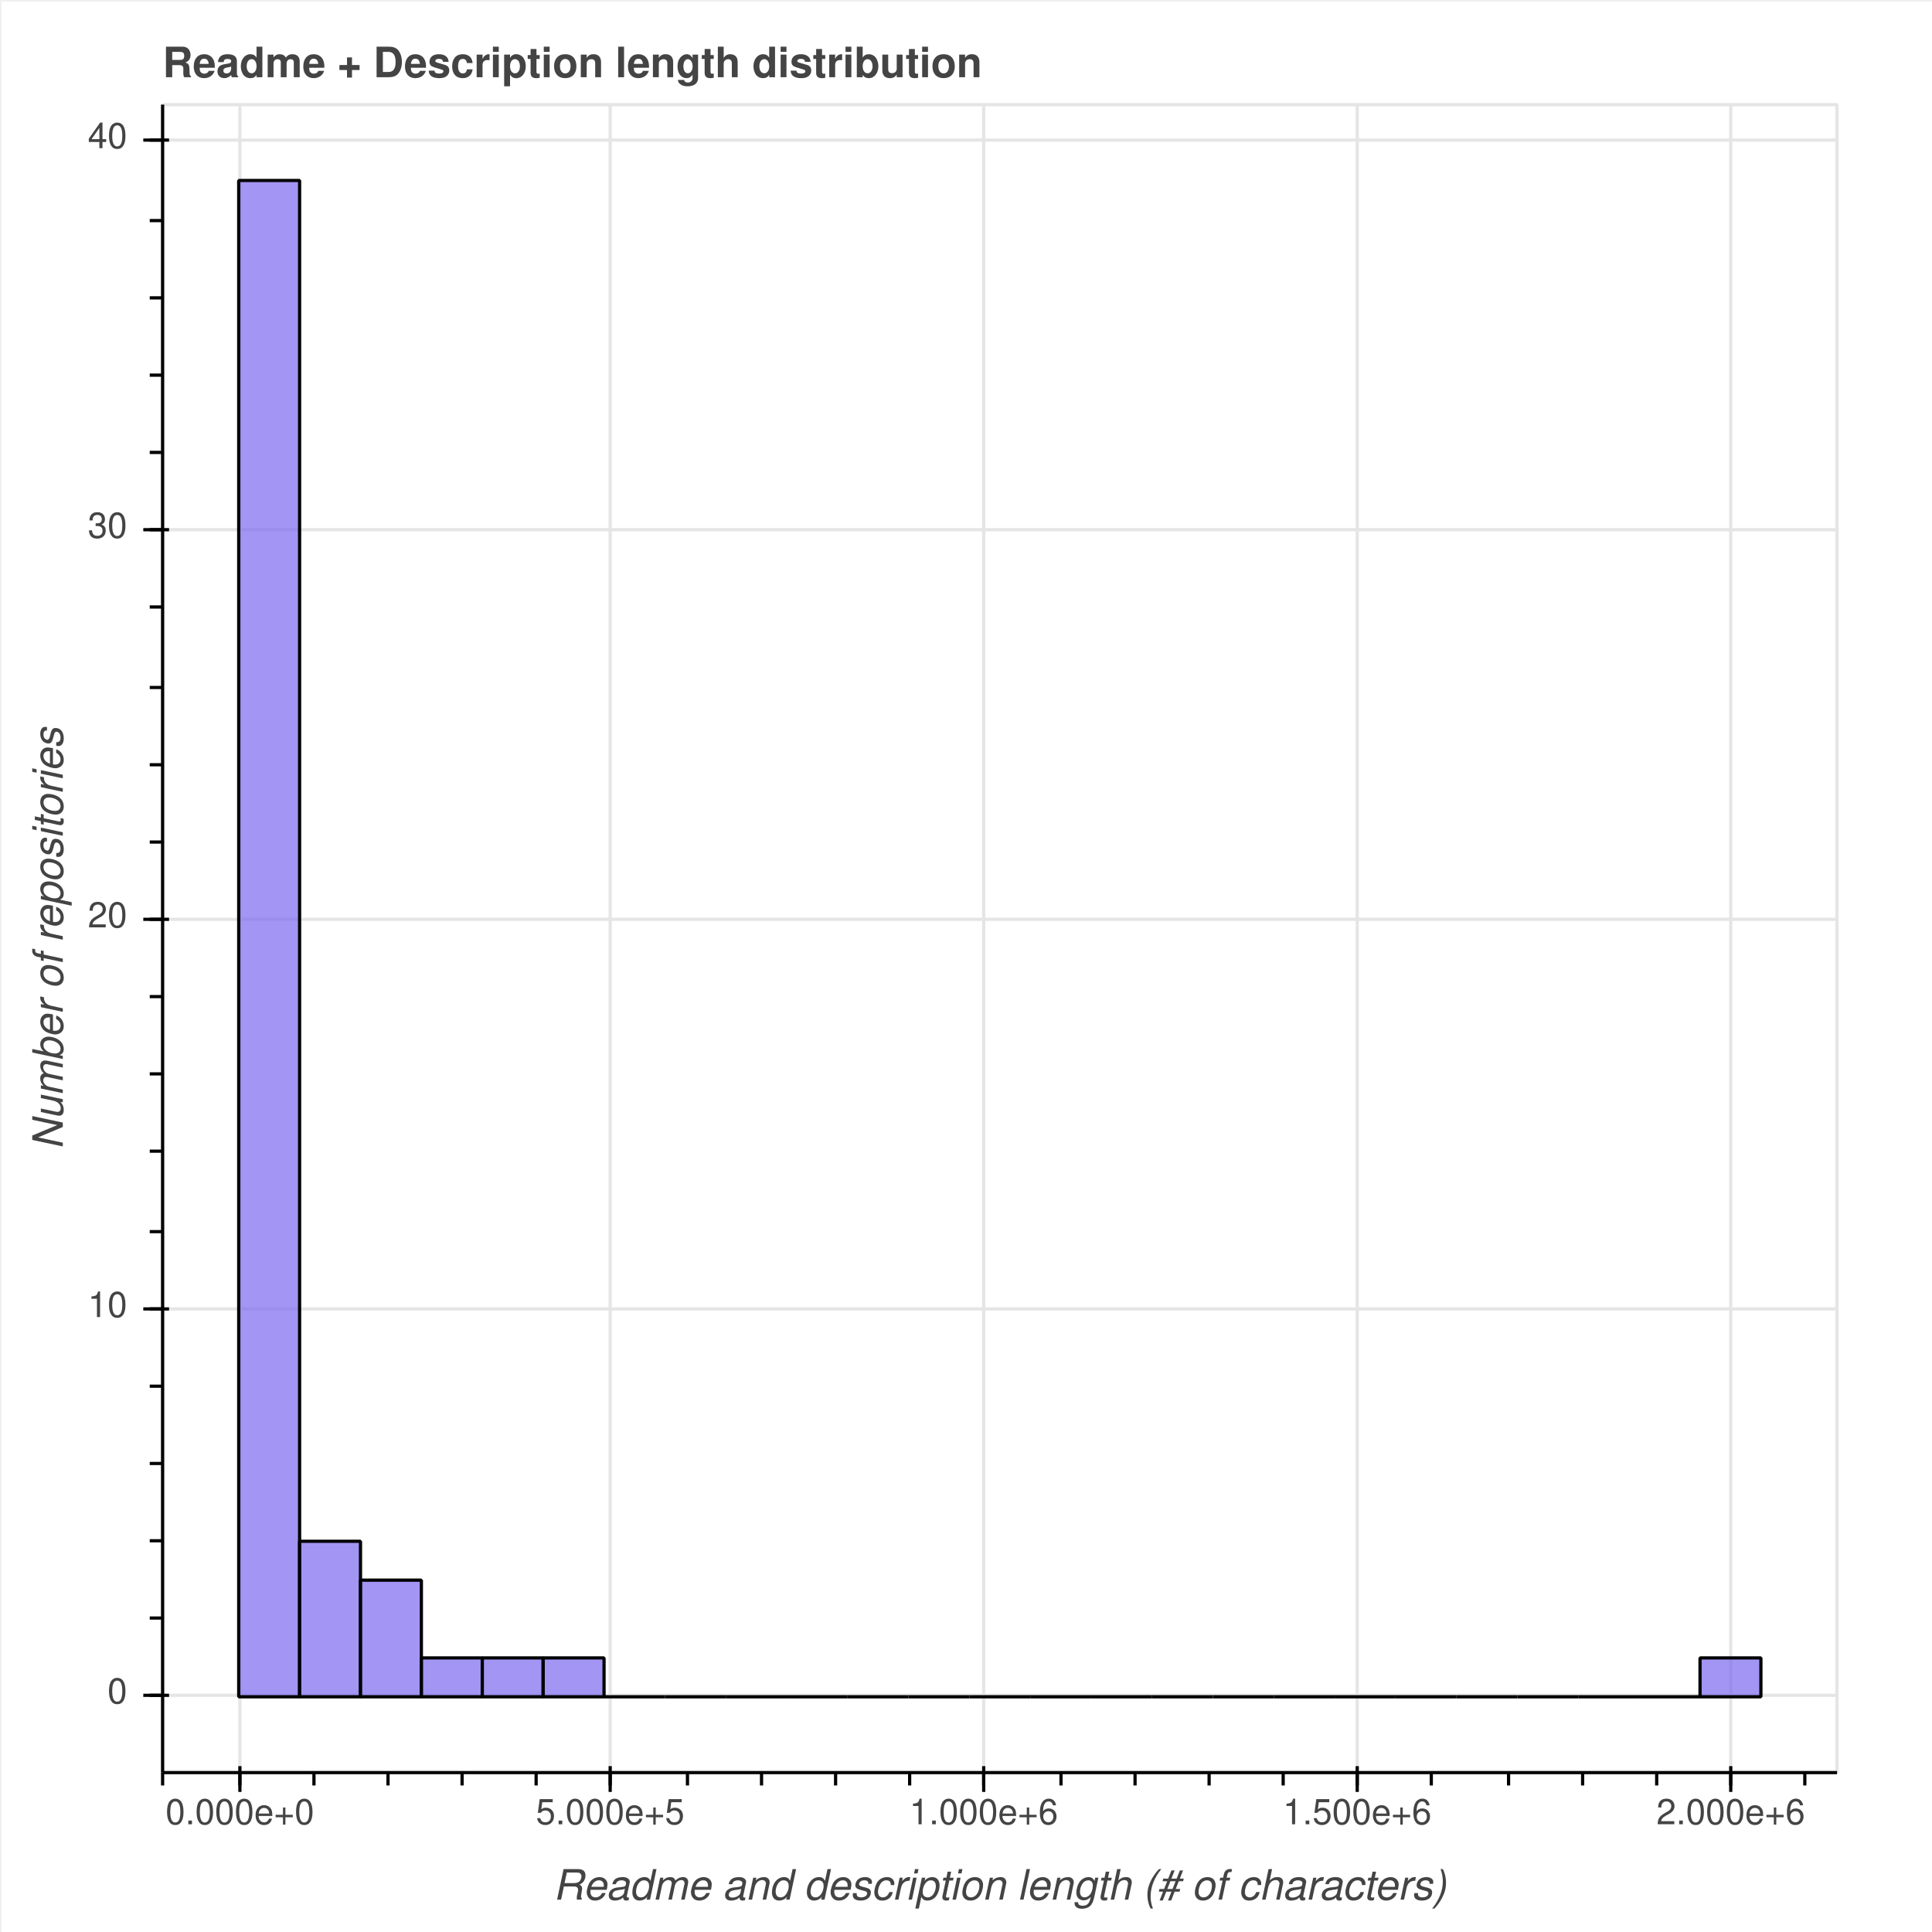
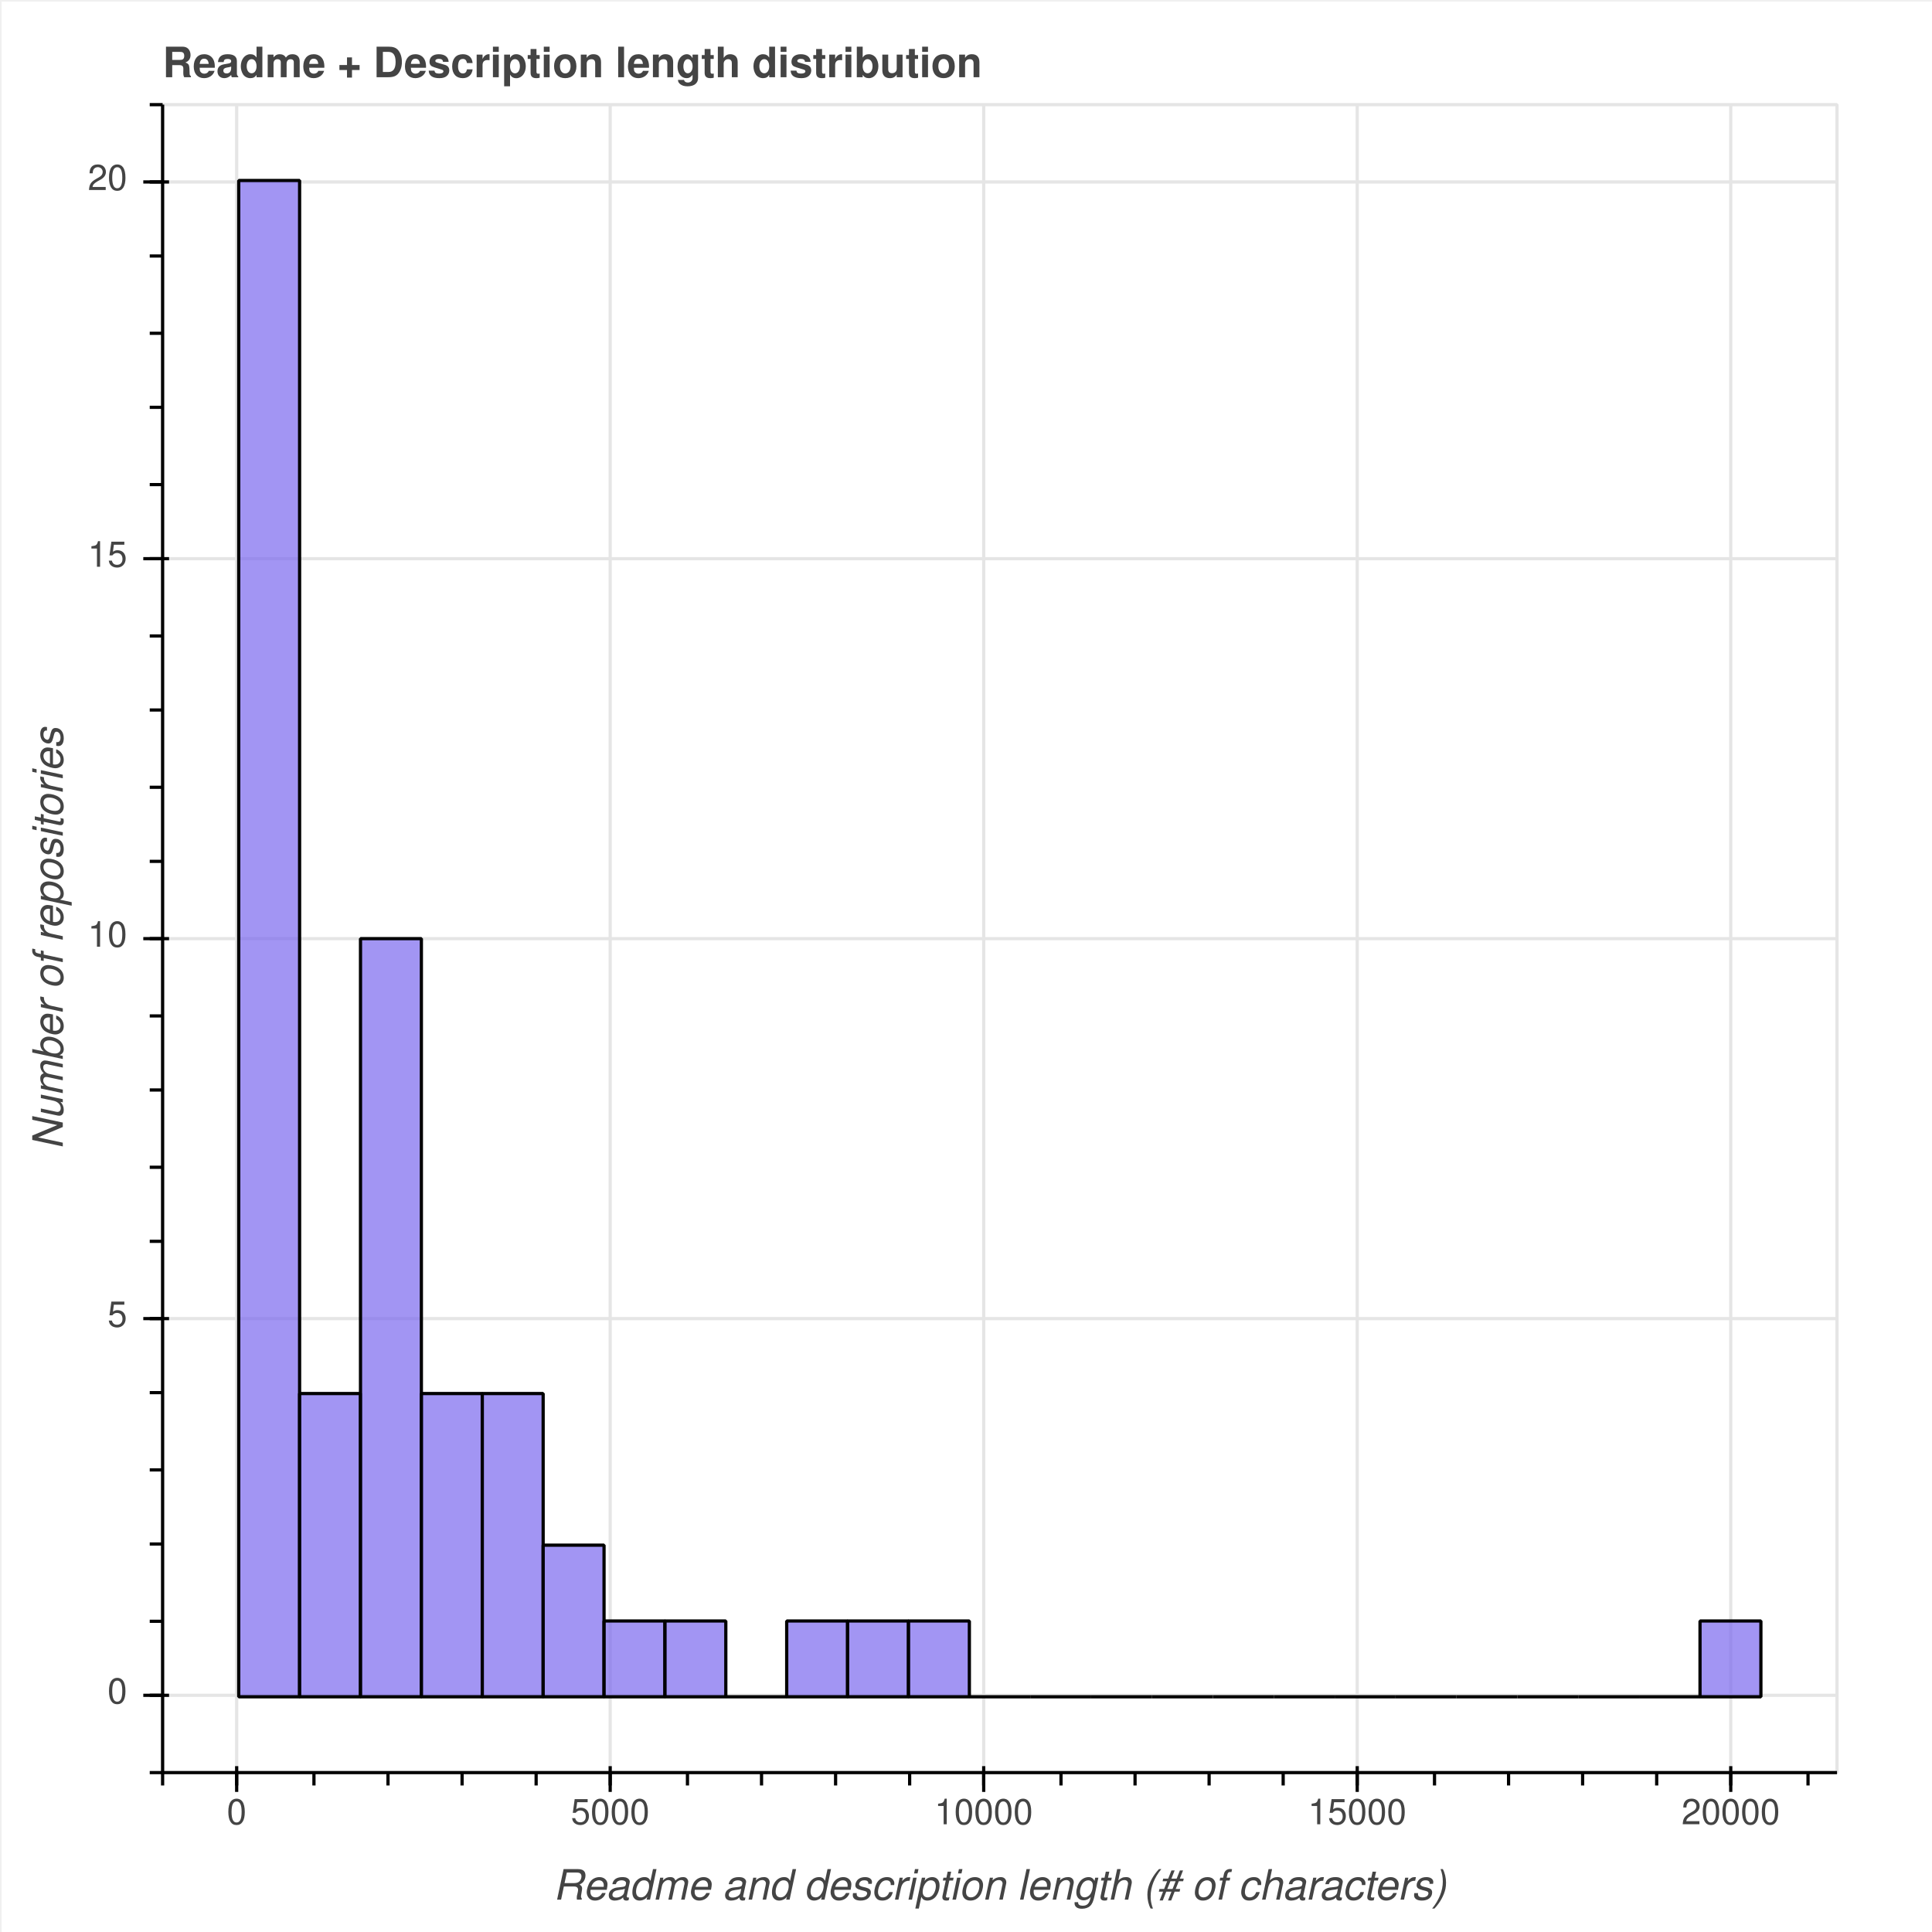
<svg xmlns="http://www.w3.org/2000/svg" version="1.1" width="600" height="600">
  <defs>
-     <clipPath id="KnGatVBVOnDc">
+     <clipPath id="FQLLDUUhKmbm">
      <path fill="none" stroke="none" d=" M 50 32 L 570 32 L 570 550 L 50 550 L 50 32 Z" />
    </clipPath>
-     <clipPath id="RxfmvCTLsTCo">
+     <clipPath id="ULFWMPKtJBZh">
      <path fill="none" stroke="none" d=" M 50 32 L 570 32 L 570 550 L 50 550 L 50 32 Z" />
    </clipPath>
-     <clipPath id="wMNUgbQyoVTl">
+     <clipPath id="NvOhVaSFotPz">
      <path fill="none" stroke="none" d=" M 50 32 L 570 32 L 570 550 L 50 550 L 50 32 Z" />
    </clipPath>
  </defs>
  <g transform="scale(1,1) translate(0.5,0.5)">
    <rect fill="#ffffff" stroke="none" x="0" y="0" width="600" height="600" />
    <rect fill="#FFFFFF" stroke="none" x="50" y="32" width="520" height="518" />
    <rect fill="#ffffff" stroke="none" x="50" y="32" width="520" height="518" />
    <g>
      <rect fill="none" stroke="#e5e5e5" x="50" y="32" width="520" height="518" stroke-linejoin="bevel" stroke-miterlimit="10" />
    </g>
-     <g clip-path="url(#KnGatVBVOnDc)">
+     <g clip-path="url(#FQLLDUUhKmbm)">
      <g>
        <g>
-           <path fill="none" stroke="#e5e5e5" paint-order="fill stroke markers" d=" M 74 550 L 74 32" stroke-linejoin="bevel" stroke-miterlimit="10" />
+           <path fill="none" stroke="#e5e5e5" paint-order="fill stroke markers" d=" M 73 550 L 73 32" stroke-linejoin="bevel" stroke-miterlimit="10" />
          <path fill="none" stroke="#e5e5e5" paint-order="fill stroke markers" d=" M 189 550 L 189 32" stroke-linejoin="bevel" stroke-miterlimit="10" />
          <path fill="none" stroke="#e5e5e5" paint-order="fill stroke markers" d=" M 305 550 L 305 32" stroke-linejoin="bevel" stroke-miterlimit="10" />
          <path fill="none" stroke="#e5e5e5" paint-order="fill stroke markers" d=" M 421 550 L 421 32" stroke-linejoin="bevel" stroke-miterlimit="10" />
          <path fill="none" stroke="#e5e5e5" paint-order="fill stroke markers" d=" M 537 550 L 537 32" stroke-linejoin="bevel" stroke-miterlimit="10" />
        </g>
      </g>
    </g>
-     <g clip-path="url(#RxfmvCTLsTCo)">
+     <g clip-path="url(#ULFWMPKtJBZh)">
      <g>
        <g>
          <path fill="none" stroke="#e5e5e5" paint-order="fill stroke markers" d=" M 50 526 L 570 526" stroke-linejoin="bevel" stroke-miterlimit="10" />
-           <path fill="none" stroke="#e5e5e5" paint-order="fill stroke markers" d=" M 50 406 L 570 406" stroke-linejoin="bevel" stroke-miterlimit="10" />
-           <path fill="none" stroke="#e5e5e5" paint-order="fill stroke markers" d=" M 50 285 L 570 285" stroke-linejoin="bevel" stroke-miterlimit="10" />
-           <path fill="none" stroke="#e5e5e5" paint-order="fill stroke markers" d=" M 50 164 L 570 164" stroke-linejoin="bevel" stroke-miterlimit="10" />
-           <path fill="none" stroke="#e5e5e5" paint-order="fill stroke markers" d=" M 50 43 L 570 43" stroke-linejoin="bevel" stroke-miterlimit="10" />
-         </g>
-       </g>
-     </g>
-     <g clip-path="url(#wMNUgbQyoVTl)">
+           <path fill="none" stroke="#e5e5e5" paint-order="fill stroke markers" d=" M 50 409 L 570 409" stroke-linejoin="bevel" stroke-miterlimit="10" />
+           <path fill="none" stroke="#e5e5e5" paint-order="fill stroke markers" d=" M 50 291 L 570 291" stroke-linejoin="bevel" stroke-miterlimit="10" />
+           <path fill="none" stroke="#e5e5e5" paint-order="fill stroke markers" d=" M 50 173 L 570 173" stroke-linejoin="bevel" stroke-miterlimit="10" />
+           <path fill="none" stroke="#e5e5e5" paint-order="fill stroke markers" d=" M 50 56 L 570 56" stroke-linejoin="bevel" stroke-miterlimit="10" />
+         </g>
+       </g>
+     </g>
+     <g clip-path="url(#NvOhVaSFotPz)">
      <g>
        <g>
          <path fill="none" stroke="none" />
          <path fill="mediumslateblue" stroke="none" paint-order="stroke fill markers" d=" M 73.636 55.545 L 92.545 55.545 L 92.545 526.455 L 73.636 526.455 L 73.636 55.545 Z" fill-opacity="0.7" />
          <path fill="none" stroke="black" paint-order="fill stroke markers" d=" M 73.636 55.545 L 92.545 55.545 L 92.545 526.455 L 73.636 526.455 L 73.636 55.545 Z" stroke-linejoin="bevel" stroke-miterlimit="10" />
-           <path fill="mediumslateblue" stroke="none" paint-order="stroke fill markers" d=" M 92.545 478.156 L 111.455 478.156 L 111.455 526.455 L 92.545 526.455 L 92.545 478.156 Z" fill-opacity="0.7" />
-           <path fill="none" stroke="black" paint-order="fill stroke markers" d=" M 92.545 478.156 L 111.455 478.156 L 111.455 526.455 L 92.545 526.455 L 92.545 478.156 Z" stroke-linejoin="bevel" stroke-miterlimit="10" />
-           <path fill="mediumslateblue" stroke="none" paint-order="stroke fill markers" d=" M 111.455 490.231 L 130.364 490.231 L 130.364 526.455 L 111.455 526.455 L 111.455 490.231 Z" fill-opacity="0.7" />
-           <path fill="none" stroke="black" paint-order="fill stroke markers" d=" M 111.455 490.231 L 130.364 490.231 L 130.364 526.455 L 111.455 526.455 L 111.455 490.231 Z" stroke-linejoin="bevel" stroke-miterlimit="10" />
-           <path fill="mediumslateblue" stroke="none" paint-order="stroke fill markers" d=" M 130.364 514.38 L 149.273 514.38 L 149.273 526.455 L 130.364 526.455 L 130.364 514.38 Z" fill-opacity="0.7" />
-           <path fill="none" stroke="black" paint-order="fill stroke markers" d=" M 130.364 514.38 L 149.273 514.38 L 149.273 526.455 L 130.364 526.455 L 130.364 514.38 Z" stroke-linejoin="bevel" stroke-miterlimit="10" />
-           <path fill="mediumslateblue" stroke="none" paint-order="stroke fill markers" d=" M 149.273 514.38 L 168.182 514.38 L 168.182 526.455 L 149.273 526.455 L 149.273 514.38 Z" fill-opacity="0.7" />
-           <path fill="none" stroke="black" paint-order="fill stroke markers" d=" M 149.273 514.38 L 168.182 514.38 L 168.182 526.455 L 149.273 526.455 L 149.273 514.38 Z" stroke-linejoin="bevel" stroke-miterlimit="10" />
-           <path fill="mediumslateblue" stroke="none" paint-order="stroke fill markers" d=" M 168.182 514.38 L 187.091 514.38 L 187.091 526.455 L 168.182 526.455 L 168.182 514.38 Z" fill-opacity="0.7" />
-           <path fill="none" stroke="black" paint-order="fill stroke markers" d=" M 168.182 514.38 L 187.091 514.38 L 187.091 526.455 L 168.182 526.455 L 168.182 514.38 Z" stroke-linejoin="bevel" stroke-miterlimit="10" />
-           <path fill="mediumslateblue" stroke="none" paint-order="stroke fill markers" d=" M 187.091 526.455 L 206 526.455 L 206 526.455 L 187.091 526.455 L 187.091 526.455 Z" fill-opacity="0.7" />
-           <path fill="none" stroke="black" paint-order="fill stroke markers" d=" M 187.091 526.455 L 206 526.455 L 206 526.455 L 187.091 526.455 L 187.091 526.455 Z" stroke-linejoin="bevel" stroke-miterlimit="10" />
-           <path fill="mediumslateblue" stroke="none" paint-order="stroke fill markers" d=" M 206 526.455 L 224.909 526.455 L 224.909 526.455 L 206 526.455 L 206 526.455 Z" fill-opacity="0.7" />
-           <path fill="none" stroke="black" paint-order="fill stroke markers" d=" M 206 526.455 L 224.909 526.455 L 224.909 526.455 L 206 526.455 L 206 526.455 Z" stroke-linejoin="bevel" stroke-miterlimit="10" />
+           <path fill="mediumslateblue" stroke="none" paint-order="stroke fill markers" d=" M 92.545 432.273 L 111.455 432.273 L 111.455 526.455 L 92.545 526.455 L 92.545 432.273 Z" fill-opacity="0.7" />
+           <path fill="none" stroke="black" paint-order="fill stroke markers" d=" M 92.545 432.273 L 111.455 432.273 L 111.455 526.455 L 92.545 526.455 L 92.545 432.273 Z" stroke-linejoin="bevel" stroke-miterlimit="10" />
+           <path fill="mediumslateblue" stroke="none" paint-order="stroke fill markers" d=" M 111.455 291 L 130.364 291 L 130.364 526.455 L 111.455 526.455 L 111.455 291 Z" fill-opacity="0.7" />
+           <path fill="none" stroke="black" paint-order="fill stroke markers" d=" M 111.455 291 L 130.364 291 L 130.364 526.455 L 111.455 526.455 L 111.455 291 Z" stroke-linejoin="bevel" stroke-miterlimit="10" />
+           <path fill="mediumslateblue" stroke="none" paint-order="stroke fill markers" d=" M 130.364 432.273 L 149.273 432.273 L 149.273 526.455 L 130.364 526.455 L 130.364 432.273 Z" fill-opacity="0.7" />
+           <path fill="none" stroke="black" paint-order="fill stroke markers" d=" M 130.364 432.273 L 149.273 432.273 L 149.273 526.455 L 130.364 526.455 L 130.364 432.273 Z" stroke-linejoin="bevel" stroke-miterlimit="10" />
+           <path fill="mediumslateblue" stroke="none" paint-order="stroke fill markers" d=" M 149.273 432.273 L 168.182 432.273 L 168.182 526.455 L 149.273 526.455 L 149.273 432.273 Z" fill-opacity="0.7" />
+           <path fill="none" stroke="black" paint-order="fill stroke markers" d=" M 149.273 432.273 L 168.182 432.273 L 168.182 526.455 L 149.273 526.455 L 149.273 432.273 Z" stroke-linejoin="bevel" stroke-miterlimit="10" />
+           <path fill="mediumslateblue" stroke="none" paint-order="stroke fill markers" d=" M 168.182 479.364 L 187.091 479.364 L 187.091 526.455 L 168.182 526.455 L 168.182 479.364 Z" fill-opacity="0.7" />
+           <path fill="none" stroke="black" paint-order="fill stroke markers" d=" M 168.182 479.364 L 187.091 479.364 L 187.091 526.455 L 168.182 526.455 L 168.182 479.364 Z" stroke-linejoin="bevel" stroke-miterlimit="10" />
+           <path fill="mediumslateblue" stroke="none" paint-order="stroke fill markers" d=" M 187.091 502.909 L 206 502.909 L 206 526.455 L 187.091 526.455 L 187.091 502.909 Z" fill-opacity="0.7" />
+           <path fill="none" stroke="black" paint-order="fill stroke markers" d=" M 187.091 502.909 L 206 502.909 L 206 526.455 L 187.091 526.455 L 187.091 502.909 Z" stroke-linejoin="bevel" stroke-miterlimit="10" />
+           <path fill="mediumslateblue" stroke="none" paint-order="stroke fill markers" d=" M 206 502.909 L 224.909 502.909 L 224.909 526.455 L 206 526.455 L 206 502.909 Z" fill-opacity="0.7" />
+           <path fill="none" stroke="black" paint-order="fill stroke markers" d=" M 206 502.909 L 224.909 502.909 L 224.909 526.455 L 206 526.455 L 206 502.909 Z" stroke-linejoin="bevel" stroke-miterlimit="10" />
          <path fill="mediumslateblue" stroke="none" paint-order="stroke fill markers" d=" M 224.909 526.455 L 243.818 526.455 L 243.818 526.455 L 224.909 526.455 L 224.909 526.455 Z" fill-opacity="0.7" />
          <path fill="none" stroke="black" paint-order="fill stroke markers" d=" M 224.909 526.455 L 243.818 526.455 L 243.818 526.455 L 224.909 526.455 L 224.909 526.455 Z" stroke-linejoin="bevel" stroke-miterlimit="10" />
-           <path fill="mediumslateblue" stroke="none" paint-order="stroke fill markers" d=" M 243.818 526.455 L 262.727 526.455 L 262.727 526.455 L 243.818 526.455 L 243.818 526.455 Z" fill-opacity="0.7" />
-           <path fill="none" stroke="black" paint-order="fill stroke markers" d=" M 243.818 526.455 L 262.727 526.455 L 262.727 526.455 L 243.818 526.455 L 243.818 526.455 Z" stroke-linejoin="bevel" stroke-miterlimit="10" />
-           <path fill="mediumslateblue" stroke="none" paint-order="stroke fill markers" d=" M 262.727 526.455 L 281.636 526.455 L 281.636 526.455 L 262.727 526.455 L 262.727 526.455 Z" fill-opacity="0.7" />
-           <path fill="none" stroke="black" paint-order="fill stroke markers" d=" M 262.727 526.455 L 281.636 526.455 L 281.636 526.455 L 262.727 526.455 L 262.727 526.455 Z" stroke-linejoin="bevel" stroke-miterlimit="10" />
-           <path fill="mediumslateblue" stroke="none" paint-order="stroke fill markers" d=" M 281.636 526.455 L 300.545 526.455 L 300.545 526.455 L 281.636 526.455 L 281.636 526.455 Z" fill-opacity="0.7" />
-           <path fill="none" stroke="black" paint-order="fill stroke markers" d=" M 281.636 526.455 L 300.545 526.455 L 300.545 526.455 L 281.636 526.455 L 281.636 526.455 Z" stroke-linejoin="bevel" stroke-miterlimit="10" />
+           <path fill="mediumslateblue" stroke="none" paint-order="stroke fill markers" d=" M 243.818 502.909 L 262.727 502.909 L 262.727 526.455 L 243.818 526.455 L 243.818 502.909 Z" fill-opacity="0.7" />
+           <path fill="none" stroke="black" paint-order="fill stroke markers" d=" M 243.818 502.909 L 262.727 502.909 L 262.727 526.455 L 243.818 526.455 L 243.818 502.909 Z" stroke-linejoin="bevel" stroke-miterlimit="10" />
+           <path fill="mediumslateblue" stroke="none" paint-order="stroke fill markers" d=" M 262.727 502.909 L 281.636 502.909 L 281.636 526.455 L 262.727 526.455 L 262.727 502.909 Z" fill-opacity="0.7" />
+           <path fill="none" stroke="black" paint-order="fill stroke markers" d=" M 262.727 502.909 L 281.636 502.909 L 281.636 526.455 L 262.727 526.455 L 262.727 502.909 Z" stroke-linejoin="bevel" stroke-miterlimit="10" />
+           <path fill="mediumslateblue" stroke="none" paint-order="stroke fill markers" d=" M 281.636 502.909 L 300.545 502.909 L 300.545 526.455 L 281.636 526.455 L 281.636 502.909 Z" fill-opacity="0.7" />
+           <path fill="none" stroke="black" paint-order="fill stroke markers" d=" M 281.636 502.909 L 300.545 502.909 L 300.545 526.455 L 281.636 526.455 L 281.636 502.909 Z" stroke-linejoin="bevel" stroke-miterlimit="10" />
          <path fill="mediumslateblue" stroke="none" paint-order="stroke fill markers" d=" M 300.545 526.455 L 319.455 526.455 L 319.455 526.455 L 300.545 526.455 L 300.545 526.455 Z" fill-opacity="0.7" />
          <path fill="none" stroke="black" paint-order="fill stroke markers" d=" M 300.545 526.455 L 319.455 526.455 L 319.455 526.455 L 300.545 526.455 L 300.545 526.455 Z" stroke-linejoin="bevel" stroke-miterlimit="10" />
          <path fill="mediumslateblue" stroke="none" paint-order="stroke fill markers" d=" M 319.455 526.455 L 338.364 526.455 L 338.364 526.455 L 319.455 526.455 L 319.455 526.455 Z" fill-opacity="0.7" />
          <path fill="none" stroke="black" paint-order="fill stroke markers" d=" M 319.455 526.455 L 338.364 526.455 L 338.364 526.455 L 319.455 526.455 L 319.455 526.455 Z" stroke-linejoin="bevel" stroke-miterlimit="10" />
          <path fill="mediumslateblue" stroke="none" paint-order="stroke fill markers" d=" M 338.364 526.455 L 357.273 526.455 L 357.273 526.455 L 338.364 526.455 L 338.364 526.455 Z" fill-opacity="0.7" />
          <path fill="none" stroke="black" paint-order="fill stroke markers" d=" M 338.364 526.455 L 357.273 526.455 L 357.273 526.455 L 338.364 526.455 L 338.364 526.455 Z" stroke-linejoin="bevel" stroke-miterlimit="10" />
          <path fill="mediumslateblue" stroke="none" paint-order="stroke fill markers" d=" M 357.273 526.455 L 376.182 526.455 L 376.182 526.455 L 357.273 526.455 L 357.273 526.455 Z" fill-opacity="0.7" />
          <path fill="none" stroke="black" paint-order="fill stroke markers" d=" M 357.273 526.455 L 376.182 526.455 L 376.182 526.455 L 357.273 526.455 L 357.273 526.455 Z" stroke-linejoin="bevel" stroke-miterlimit="10" />
          <path fill="mediumslateblue" stroke="none" paint-order="stroke fill markers" d=" M 376.182 526.455 L 395.091 526.455 L 395.091 526.455 L 376.182 526.455 L 376.182 526.455 Z" fill-opacity="0.7" />
          <path fill="none" stroke="black" paint-order="fill stroke markers" d=" M 376.182 526.455 L 395.091 526.455 L 395.091 526.455 L 376.182 526.455 L 376.182 526.455 Z" stroke-linejoin="bevel" stroke-miterlimit="10" />
          <path fill="mediumslateblue" stroke="none" paint-order="stroke fill markers" d=" M 395.091 526.455 L 414 526.455 L 414 526.455 L 395.091 526.455 L 395.091 526.455 Z" fill-opacity="0.7" />
          <path fill="none" stroke="black" paint-order="fill stroke markers" d=" M 395.091 526.455 L 414 526.455 L 414 526.455 L 395.091 526.455 L 395.091 526.455 Z" stroke-linejoin="bevel" stroke-miterlimit="10" />
          <path fill="mediumslateblue" stroke="none" paint-order="stroke fill markers" d=" M 414 526.455 L 432.909 526.455 L 432.909 526.455 L 414 526.455 L 414 526.455 Z" fill-opacity="0.7" />
          <path fill="none" stroke="black" paint-order="fill stroke markers" d=" M 414 526.455 L 432.909 526.455 L 432.909 526.455 L 414 526.455 L 414 526.455 Z" stroke-linejoin="bevel" stroke-miterlimit="10" />
          <path fill="mediumslateblue" stroke="none" paint-order="stroke fill markers" d=" M 432.909 526.455 L 451.818 526.455 L 451.818 526.455 L 432.909 526.455 L 432.909 526.455 Z" fill-opacity="0.7" />
          <path fill="none" stroke="black" paint-order="fill stroke markers" d=" M 432.909 526.455 L 451.818 526.455 L 451.818 526.455 L 432.909 526.455 L 432.909 526.455 Z" stroke-linejoin="bevel" stroke-miterlimit="10" />
          <path fill="mediumslateblue" stroke="none" paint-order="stroke fill markers" d=" M 451.818 526.455 L 470.727 526.455 L 470.727 526.455 L 451.818 526.455 L 451.818 526.455 Z" fill-opacity="0.7" />
          <path fill="none" stroke="black" paint-order="fill stroke markers" d=" M 451.818 526.455 L 470.727 526.455 L 470.727 526.455 L 451.818 526.455 L 451.818 526.455 Z" stroke-linejoin="bevel" stroke-miterlimit="10" />
          <path fill="mediumslateblue" stroke="none" paint-order="stroke fill markers" d=" M 470.727 526.455 L 489.636 526.455 L 489.636 526.455 L 470.727 526.455 L 470.727 526.455 Z" fill-opacity="0.7" />
          <path fill="none" stroke="black" paint-order="fill stroke markers" d=" M 470.727 526.455 L 489.636 526.455 L 489.636 526.455 L 470.727 526.455 L 470.727 526.455 Z" stroke-linejoin="bevel" stroke-miterlimit="10" />
          <path fill="mediumslateblue" stroke="none" paint-order="stroke fill markers" d=" M 489.636 526.455 L 508.545 526.455 L 508.545 526.455 L 489.636 526.455 L 489.636 526.455 Z" fill-opacity="0.7" />
          <path fill="none" stroke="black" paint-order="fill stroke markers" d=" M 489.636 526.455 L 508.545 526.455 L 508.545 526.455 L 489.636 526.455 L 489.636 526.455 Z" stroke-linejoin="bevel" stroke-miterlimit="10" />
          <path fill="mediumslateblue" stroke="none" paint-order="stroke fill markers" d=" M 508.545 526.455 L 527.455 526.455 L 527.455 526.455 L 508.545 526.455 L 508.545 526.455 Z" fill-opacity="0.7" />
          <path fill="none" stroke="black" paint-order="fill stroke markers" d=" M 508.545 526.455 L 527.455 526.455 L 527.455 526.455 L 508.545 526.455 L 508.545 526.455 Z" stroke-linejoin="bevel" stroke-miterlimit="10" />
-           <path fill="mediumslateblue" stroke="none" paint-order="stroke fill markers" d=" M 527.455 514.38 L 546.364 514.38 L 546.364 526.455 L 527.455 526.455 L 527.455 514.38 Z" fill-opacity="0.7" />
-           <path fill="none" stroke="black" paint-order="fill stroke markers" d=" M 527.455 514.38 L 546.364 514.38 L 546.364 526.455 L 527.455 526.455 L 527.455 514.38 Z" stroke-linejoin="bevel" stroke-miterlimit="10" />
+           <path fill="mediumslateblue" stroke="none" paint-order="stroke fill markers" d=" M 527.455 502.909 L 546.364 502.909 L 546.364 526.455 L 527.455 526.455 L 527.455 502.909 Z" fill-opacity="0.7" />
+           <path fill="none" stroke="black" paint-order="fill stroke markers" d=" M 527.455 502.909 L 546.364 502.909 L 546.364 526.455 L 527.455 526.455 L 527.455 502.909 Z" stroke-linejoin="bevel" stroke-miterlimit="10" />
        </g>
      </g>
    </g>
    <g>
      <g fill="#444444">
        <path fill="none" stroke="black" paint-order="fill stroke markers" d=" M 50 550 L 570 550" stroke-linejoin="bevel" stroke-miterlimit="10" />
-         <path fill="none" stroke="black" paint-order="fill stroke markers" d=" M 74 556 L 74 548" stroke-linejoin="bevel" stroke-miterlimit="10" />
+         <path fill="none" stroke="black" paint-order="fill stroke markers" d=" M 73 556 L 73 548" stroke-linejoin="bevel" stroke-miterlimit="10" />
        <path fill="none" stroke="black" paint-order="fill stroke markers" d=" M 189 556 L 189 548" stroke-linejoin="bevel" stroke-miterlimit="10" />
        <path fill="none" stroke="black" paint-order="fill stroke markers" d=" M 305 556 L 305 548" stroke-linejoin="bevel" stroke-miterlimit="10" />
        <path fill="none" stroke="black" paint-order="fill stroke markers" d=" M 421 556 L 421 548" stroke-linejoin="bevel" stroke-miterlimit="10" />
        <path fill="none" stroke="black" paint-order="fill stroke markers" d=" M 537 556 L 537 548" stroke-linejoin="bevel" stroke-miterlimit="10" />
        <path fill="none" stroke="black" paint-order="fill stroke markers" d=" M 50 554 L 50 550" stroke-linejoin="bevel" stroke-miterlimit="10" />
-         <path fill="none" stroke="black" paint-order="fill stroke markers" d=" M 74 554 L 74 550" stroke-linejoin="bevel" stroke-miterlimit="10" />
+         <path fill="none" stroke="black" paint-order="fill stroke markers" d=" M 73 554 L 73 550" stroke-linejoin="bevel" stroke-miterlimit="10" />
        <path fill="none" stroke="black" paint-order="fill stroke markers" d=" M 97 554 L 97 550" stroke-linejoin="bevel" stroke-miterlimit="10" />
        <path fill="none" stroke="black" paint-order="fill stroke markers" d=" M 120 554 L 120 550" stroke-linejoin="bevel" stroke-miterlimit="10" />
        <path fill="none" stroke="black" paint-order="fill stroke markers" d=" M 143 554 L 143 550" stroke-linejoin="bevel" stroke-miterlimit="10" />
        <path fill="none" stroke="black" paint-order="fill stroke markers" d=" M 166 554 L 166 550" stroke-linejoin="bevel" stroke-miterlimit="10" />
        <path fill="none" stroke="black" paint-order="fill stroke markers" d=" M 189 554 L 189 550" stroke-linejoin="bevel" stroke-miterlimit="10" />
        <path fill="none" stroke="black" paint-order="fill stroke markers" d=" M 213 554 L 213 550" stroke-linejoin="bevel" stroke-miterlimit="10" />
        <path fill="none" stroke="black" paint-order="fill stroke markers" d=" M 236 554 L 236 550" stroke-linejoin="bevel" stroke-miterlimit="10" />
        <path fill="none" stroke="black" paint-order="fill stroke markers" d=" M 259 554 L 259 550" stroke-linejoin="bevel" stroke-miterlimit="10" />
        <path fill="none" stroke="black" paint-order="fill stroke markers" d=" M 282 554 L 282 550" stroke-linejoin="bevel" stroke-miterlimit="10" />
        <path fill="none" stroke="black" paint-order="fill stroke markers" d=" M 305 554 L 305 550" stroke-linejoin="bevel" stroke-miterlimit="10" />
        <path fill="none" stroke="black" paint-order="fill stroke markers" d=" M 329 554 L 329 550" stroke-linejoin="bevel" stroke-miterlimit="10" />
        <path fill="none" stroke="black" paint-order="fill stroke markers" d=" M 352 554 L 352 550" stroke-linejoin="bevel" stroke-miterlimit="10" />
        <path fill="none" stroke="black" paint-order="fill stroke markers" d=" M 375 554 L 375 550" stroke-linejoin="bevel" stroke-miterlimit="10" />
        <path fill="none" stroke="black" paint-order="fill stroke markers" d=" M 398 554 L 398 550" stroke-linejoin="bevel" stroke-miterlimit="10" />
        <path fill="none" stroke="black" paint-order="fill stroke markers" d=" M 421 554 L 421 550" stroke-linejoin="bevel" stroke-miterlimit="10" />
-         <path fill="none" stroke="black" paint-order="fill stroke markers" d=" M 444 554 L 444 550" stroke-linejoin="bevel" stroke-miterlimit="10" />
+         <path fill="none" stroke="black" paint-order="fill stroke markers" d=" M 445 554 L 445 550" stroke-linejoin="bevel" stroke-miterlimit="10" />
        <path fill="none" stroke="black" paint-order="fill stroke markers" d=" M 468 554 L 468 550" stroke-linejoin="bevel" stroke-miterlimit="10" />
        <path fill="none" stroke="black" paint-order="fill stroke markers" d=" M 491 554 L 491 550" stroke-linejoin="bevel" stroke-miterlimit="10" />
        <path fill="none" stroke="black" paint-order="fill stroke markers" d=" M 514 554 L 514 550" stroke-linejoin="bevel" stroke-miterlimit="10" />
        <path fill="none" stroke="black" paint-order="fill stroke markers" d=" M 537 554 L 537 550" stroke-linejoin="bevel" stroke-miterlimit="10" />
-         <path fill="" stroke="black" paint-order="fill stroke markers" d=" M 560 554 L 560 550" stroke-linejoin="bevel" stroke-miterlimit="10" />
-         <g transform="translate(74,561) rotate(0,0,0)">
-           <text fill="" stroke="none" font-family="helvetica" font-size="11px" font-style="normal" font-weight="normal" text-decoration="normal" x="0" y="0" text-anchor="middle" dominant-baseline="hanging">0.000e+0</text>
-           <g transform="rotate(0,0,0) translate(-74,-561) translate(189,561)">
-             <text fill="" stroke="none" font-family="helvetica" font-size="11px" font-style="normal" font-weight="normal" text-decoration="normal" x="0" y="0" text-anchor="middle" dominant-baseline="hanging">5.000e+5</text>
+         <path fill="" stroke="black" paint-order="fill stroke markers" d=" M 561 554 L 561 550" stroke-linejoin="bevel" stroke-miterlimit="10" />
+         <g transform="translate(73,561) rotate(0,0,0)">
+           <text fill="" stroke="none" font-family="helvetica" font-size="11px" font-style="normal" font-weight="normal" text-decoration="normal" x="0" y="0" text-anchor="middle" dominant-baseline="hanging">0</text>
+           <g transform="rotate(0,0,0) translate(-73,-561) translate(189,561)">
+             <text fill="" stroke="none" font-family="helvetica" font-size="11px" font-style="normal" font-weight="normal" text-decoration="normal" x="0" y="0" text-anchor="middle" dominant-baseline="hanging">5000</text>
            <g transform="rotate(0,0,0) translate(-189,-561) translate(305,561)">
-               <text fill="" stroke="none" font-family="helvetica" font-size="11px" font-style="normal" font-weight="normal" text-decoration="normal" x="0" y="0" text-anchor="middle" dominant-baseline="hanging">1.000e+6</text>
+               <text fill="" stroke="none" font-family="helvetica" font-size="11px" font-style="normal" font-weight="normal" text-decoration="normal" x="0" y="0" text-anchor="middle" dominant-baseline="hanging">10000</text>
              <g transform="rotate(0,0,0) translate(-305,-561) translate(421,561)">
-                 <text fill="" stroke="none" font-family="helvetica" font-size="11px" font-style="normal" font-weight="normal" text-decoration="normal" x="0" y="0" text-anchor="middle" dominant-baseline="hanging">1.500e+6</text>
+                 <text fill="" stroke="none" font-family="helvetica" font-size="11px" font-style="normal" font-weight="normal" text-decoration="normal" x="0" y="0" text-anchor="middle" dominant-baseline="hanging">15000</text>
                <g transform="rotate(0,0,0) translate(-421,-561) translate(537,561)">
-                   <text fill="" stroke="none" font-family="helvetica" font-size="11px" font-style="normal" font-weight="normal" text-decoration="normal" x="0" y="0" text-anchor="middle" dominant-baseline="hanging">2.000e+6</text>
+                   <text fill="" stroke="none" font-family="helvetica" font-size="11px" font-style="normal" font-weight="normal" text-decoration="normal" x="0" y="0" text-anchor="middle" dominant-baseline="hanging">20000</text>
                  <g transform="rotate(0,0,0) translate(-537,-561) translate(310,581)">
                    <text fill="" stroke="none" font-family="helvetica" font-size="13px" font-style="italic" font-weight="normal" text-decoration="normal" x="0" y="0" text-anchor="middle" dominant-baseline="hanging">Readme and description length (# of characters)</text>
                    <g transform="rotate(0,0,0) translate(-310,-581)" />
                  </g>
                </g>
              </g>
            </g>
          </g>
        </g>
      </g>
    </g>
    <g>
      <g fill="#444444">
        <path fill="none" stroke="black" paint-order="fill stroke markers" d=" M 50 550 L 50 32" stroke-linejoin="bevel" stroke-miterlimit="10" />
        <path fill="none" stroke="black" paint-order="fill stroke markers" d=" M 44 526 L 52 526" stroke-linejoin="bevel" stroke-miterlimit="10" />
-         <path fill="none" stroke="black" paint-order="fill stroke markers" d=" M 44 406 L 52 406" stroke-linejoin="bevel" stroke-miterlimit="10" />
-         <path fill="none" stroke="black" paint-order="fill stroke markers" d=" M 44 285 L 52 285" stroke-linejoin="bevel" stroke-miterlimit="10" />
-         <path fill="none" stroke="black" paint-order="fill stroke markers" d=" M 44 164 L 52 164" stroke-linejoin="bevel" stroke-miterlimit="10" />
-         <path fill="none" stroke="black" paint-order="fill stroke markers" d=" M 44 43 L 52 43" stroke-linejoin="bevel" stroke-miterlimit="10" />
+         <path fill="none" stroke="black" paint-order="fill stroke markers" d=" M 44 409 L 52 409" stroke-linejoin="bevel" stroke-miterlimit="10" />
+         <path fill="none" stroke="black" paint-order="fill stroke markers" d=" M 44 291 L 52 291" stroke-linejoin="bevel" stroke-miterlimit="10" />
+         <path fill="none" stroke="black" paint-order="fill stroke markers" d=" M 44 173 L 52 173" stroke-linejoin="bevel" stroke-miterlimit="10" />
+         <path fill="none" stroke="black" paint-order="fill stroke markers" d=" M 44 56 L 52 56" stroke-linejoin="bevel" stroke-miterlimit="10" />
+         <path fill="none" stroke="black" paint-order="fill stroke markers" d=" M 46 550 L 50 550" stroke-linejoin="bevel" stroke-miterlimit="10" />
        <path fill="none" stroke="black" paint-order="fill stroke markers" d=" M 46 526 L 50 526" stroke-linejoin="bevel" stroke-miterlimit="10" />
-         <path fill="none" stroke="black" paint-order="fill stroke markers" d=" M 46 502 L 50 502" stroke-linejoin="bevel" stroke-miterlimit="10" />
-         <path fill="none" stroke="black" paint-order="fill stroke markers" d=" M 46 478 L 50 478" stroke-linejoin="bevel" stroke-miterlimit="10" />
-         <path fill="none" stroke="black" paint-order="fill stroke markers" d=" M 46 454 L 50 454" stroke-linejoin="bevel" stroke-miterlimit="10" />
-         <path fill="none" stroke="black" paint-order="fill stroke markers" d=" M 46 430 L 50 430" stroke-linejoin="bevel" stroke-miterlimit="10" />
-         <path fill="none" stroke="black" paint-order="fill stroke markers" d=" M 46 406 L 50 406" stroke-linejoin="bevel" stroke-miterlimit="10" />
-         <path fill="none" stroke="black" paint-order="fill stroke markers" d=" M 46 382 L 50 382" stroke-linejoin="bevel" stroke-miterlimit="10" />
-         <path fill="none" stroke="black" paint-order="fill stroke markers" d=" M 46 357 L 50 357" stroke-linejoin="bevel" stroke-miterlimit="10" />
-         <path fill="none" stroke="black" paint-order="fill stroke markers" d=" M 46 333 L 50 333" stroke-linejoin="bevel" stroke-miterlimit="10" />
-         <path fill="none" stroke="black" paint-order="fill stroke markers" d=" M 46 309 L 50 309" stroke-linejoin="bevel" stroke-miterlimit="10" />
-         <path fill="none" stroke="black" paint-order="fill stroke markers" d=" M 46 285 L 50 285" stroke-linejoin="bevel" stroke-miterlimit="10" />
-         <path fill="none" stroke="black" paint-order="fill stroke markers" d=" M 46 261 L 50 261" stroke-linejoin="bevel" stroke-miterlimit="10" />
-         <path fill="none" stroke="black" paint-order="fill stroke markers" d=" M 46 237 L 50 237" stroke-linejoin="bevel" stroke-miterlimit="10" />
-         <path fill="none" stroke="black" paint-order="fill stroke markers" d=" M 46 213 L 50 213" stroke-linejoin="bevel" stroke-miterlimit="10" />
-         <path fill="none" stroke="black" paint-order="fill stroke markers" d=" M 46 188 L 50 188" stroke-linejoin="bevel" stroke-miterlimit="10" />
-         <path fill="none" stroke="black" paint-order="fill stroke markers" d=" M 46 164 L 50 164" stroke-linejoin="bevel" stroke-miterlimit="10" />
-         <path fill="none" stroke="black" paint-order="fill stroke markers" d=" M 46 140 L 50 140" stroke-linejoin="bevel" stroke-miterlimit="10" />
-         <path fill="none" stroke="black" paint-order="fill stroke markers" d=" M 46 116 L 50 116" stroke-linejoin="bevel" stroke-miterlimit="10" />
-         <path fill="none" stroke="black" paint-order="fill stroke markers" d=" M 46 92 L 50 92" stroke-linejoin="bevel" stroke-miterlimit="10" />
-         <path fill="none" stroke="black" paint-order="fill stroke markers" d=" M 46 68 L 50 68" stroke-linejoin="bevel" stroke-miterlimit="10" />
-         <path fill="" stroke="black" paint-order="fill stroke markers" d=" M 46 43 L 50 43" stroke-linejoin="bevel" stroke-miterlimit="10" />
+         <path fill="none" stroke="black" paint-order="fill stroke markers" d=" M 46 503 L 50 503" stroke-linejoin="bevel" stroke-miterlimit="10" />
+         <path fill="none" stroke="black" paint-order="fill stroke markers" d=" M 46 479 L 50 479" stroke-linejoin="bevel" stroke-miterlimit="10" />
+         <path fill="none" stroke="black" paint-order="fill stroke markers" d=" M 46 456 L 50 456" stroke-linejoin="bevel" stroke-miterlimit="10" />
+         <path fill="none" stroke="black" paint-order="fill stroke markers" d=" M 46 432 L 50 432" stroke-linejoin="bevel" stroke-miterlimit="10" />
+         <path fill="none" stroke="black" paint-order="fill stroke markers" d=" M 46 409 L 50 409" stroke-linejoin="bevel" stroke-miterlimit="10" />
+         <path fill="none" stroke="black" paint-order="fill stroke markers" d=" M 46 385 L 50 385" stroke-linejoin="bevel" stroke-miterlimit="10" />
+         <path fill="none" stroke="black" paint-order="fill stroke markers" d=" M 46 362 L 50 362" stroke-linejoin="bevel" stroke-miterlimit="10" />
+         <path fill="none" stroke="black" paint-order="fill stroke markers" d=" M 46 338 L 50 338" stroke-linejoin="bevel" stroke-miterlimit="10" />
+         <path fill="none" stroke="black" paint-order="fill stroke markers" d=" M 46 315 L 50 315" stroke-linejoin="bevel" stroke-miterlimit="10" />
+         <path fill="none" stroke="black" paint-order="fill stroke markers" d=" M 46 291 L 50 291" stroke-linejoin="bevel" stroke-miterlimit="10" />
+         <path fill="none" stroke="black" paint-order="fill stroke markers" d=" M 46 267 L 50 267" stroke-linejoin="bevel" stroke-miterlimit="10" />
+         <path fill="none" stroke="black" paint-order="fill stroke markers" d=" M 46 244 L 50 244" stroke-linejoin="bevel" stroke-miterlimit="10" />
+         <path fill="none" stroke="black" paint-order="fill stroke markers" d=" M 46 220 L 50 220" stroke-linejoin="bevel" stroke-miterlimit="10" />
+         <path fill="none" stroke="black" paint-order="fill stroke markers" d=" M 46 197 L 50 197" stroke-linejoin="bevel" stroke-miterlimit="10" />
+         <path fill="none" stroke="black" paint-order="fill stroke markers" d=" M 46 173 L 50 173" stroke-linejoin="bevel" stroke-miterlimit="10" />
+         <path fill="none" stroke="black" paint-order="fill stroke markers" d=" M 46 150 L 50 150" stroke-linejoin="bevel" stroke-miterlimit="10" />
+         <path fill="none" stroke="black" paint-order="fill stroke markers" d=" M 46 126 L 50 126" stroke-linejoin="bevel" stroke-miterlimit="10" />
+         <path fill="none" stroke="black" paint-order="fill stroke markers" d=" M 46 103 L 50 103" stroke-linejoin="bevel" stroke-miterlimit="10" />
+         <path fill="none" stroke="black" paint-order="fill stroke markers" d=" M 46 79 L 50 79" stroke-linejoin="bevel" stroke-miterlimit="10" />
+         <path fill="none" stroke="black" paint-order="fill stroke markers" d=" M 46 56 L 50 56" stroke-linejoin="bevel" stroke-miterlimit="10" />
+         <path fill="" stroke="black" paint-order="fill stroke markers" d=" M 46 32 L 50 32" stroke-linejoin="bevel" stroke-miterlimit="10" />
        <g transform="translate(39,526) rotate(0,0,0)">
          <text fill="" stroke="none" font-family="helvetica" font-size="11px" font-style="normal" font-weight="normal" text-decoration="normal" x="0" y="0" text-anchor="end" dominant-baseline="central">0</text>
-           <g transform="rotate(0,0,0) translate(-39,-526) translate(39,406)">
-             <text fill="" stroke="none" font-family="helvetica" font-size="11px" font-style="normal" font-weight="normal" text-decoration="normal" x="0" y="0" text-anchor="end" dominant-baseline="central">10</text>
-             <g transform="rotate(0,0,0) translate(-39,-406) translate(39,285)">
-               <text fill="" stroke="none" font-family="helvetica" font-size="11px" font-style="normal" font-weight="normal" text-decoration="normal" x="0" y="0" text-anchor="end" dominant-baseline="central">20</text>
-               <g transform="rotate(0,0,0) translate(-39,-285) translate(39,164)">
-                 <text fill="" stroke="none" font-family="helvetica" font-size="11px" font-style="normal" font-weight="normal" text-decoration="normal" x="0" y="0" text-anchor="end" dominant-baseline="central">30</text>
-                 <g transform="rotate(0,0,0) translate(-39,-164) translate(39,43)">
-                   <text fill="" stroke="none" font-family="helvetica" font-size="11px" font-style="normal" font-weight="normal" text-decoration="normal" x="0" y="0" text-anchor="end" dominant-baseline="central">40</text>
-                   <g transform="rotate(0,0,0) translate(-39,-43) translate(19,291) rotate(-90,0,0)">
+           <g transform="rotate(0,0,0) translate(-39,-526) translate(39,409)">
+             <text fill="" stroke="none" font-family="helvetica" font-size="11px" font-style="normal" font-weight="normal" text-decoration="normal" x="0" y="0" text-anchor="end" dominant-baseline="central">5</text>
+             <g transform="rotate(0,0,0) translate(-39,-409) translate(39,291)">
+               <text fill="" stroke="none" font-family="helvetica" font-size="11px" font-style="normal" font-weight="normal" text-decoration="normal" x="0" y="0" text-anchor="end" dominant-baseline="central">10</text>
+               <g transform="rotate(0,0,0) translate(-39,-291) translate(39,173)">
+                 <text fill="" stroke="none" font-family="helvetica" font-size="11px" font-style="normal" font-weight="normal" text-decoration="normal" x="0" y="0" text-anchor="end" dominant-baseline="central">15</text>
+                 <g transform="rotate(0,0,0) translate(-39,-173) translate(39,56)">
+                   <text fill="" stroke="none" font-family="helvetica" font-size="11px" font-style="normal" font-weight="normal" text-decoration="normal" x="0" y="0" text-anchor="end" dominant-baseline="central">20</text>
+                   <g transform="rotate(0,0,0) translate(-39,-56) translate(19,291) rotate(-90,0,0)">
                    <text fill="" stroke="none" font-family="helvetica" font-size="13px" font-style="italic" font-weight="normal" text-decoration="normal" x="0" y="0" text-anchor="middle" dominant-baseline="alphabetic">Number of repositories</text>
                    <g transform="rotate(90,0,0) translate(-19,-291)" />
                  </g>
                </g>
              </g>
            </g>
          </g>
        </g>
      </g>
    </g>
    <g>
      <g fill="#444444">
        <path fill="" stroke="none" d="" />
        <g transform="translate(50,27)">
          <path fill="none" stroke="none" />
          <text fill="" stroke="none" font-family="helvetica" font-size="13px" font-style="normal" font-weight="bold" text-decoration="normal" x="0" y="0" text-anchor="start" dominant-baseline="text-after-edge">Readme + Description length distribution</text>
        </g>
      </g>
    </g>
    <g />
  </g>
</svg>
